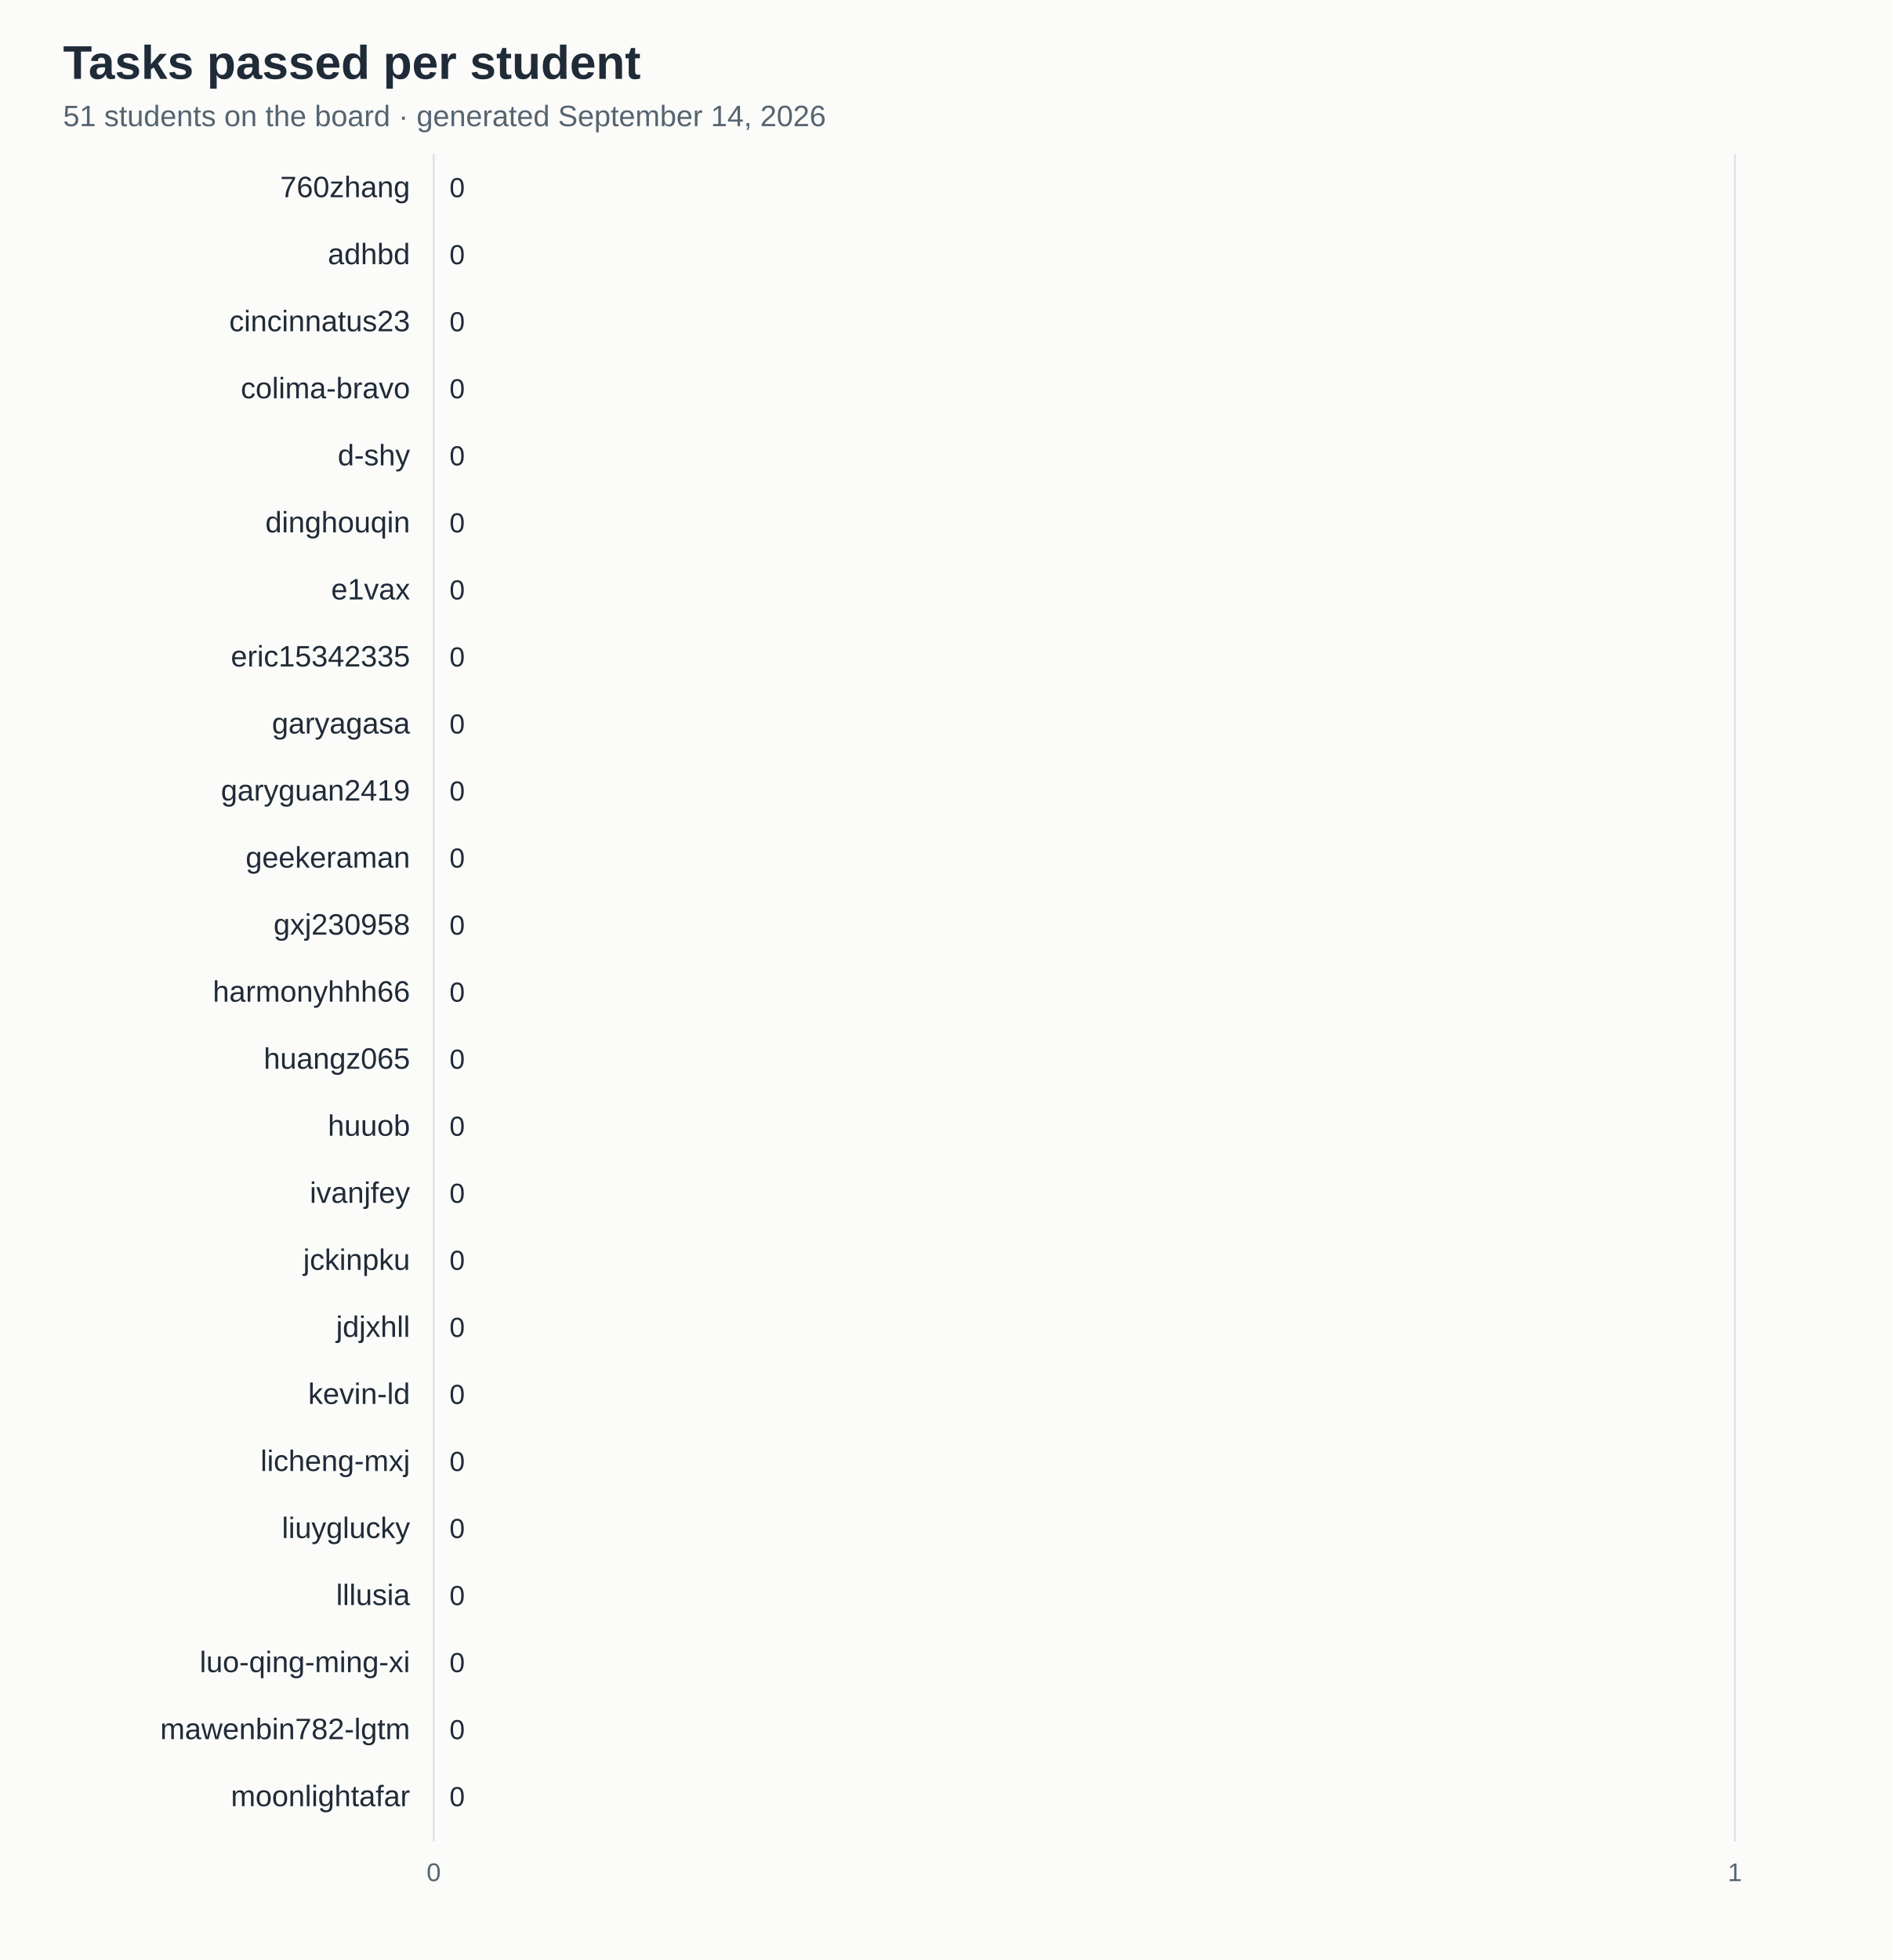
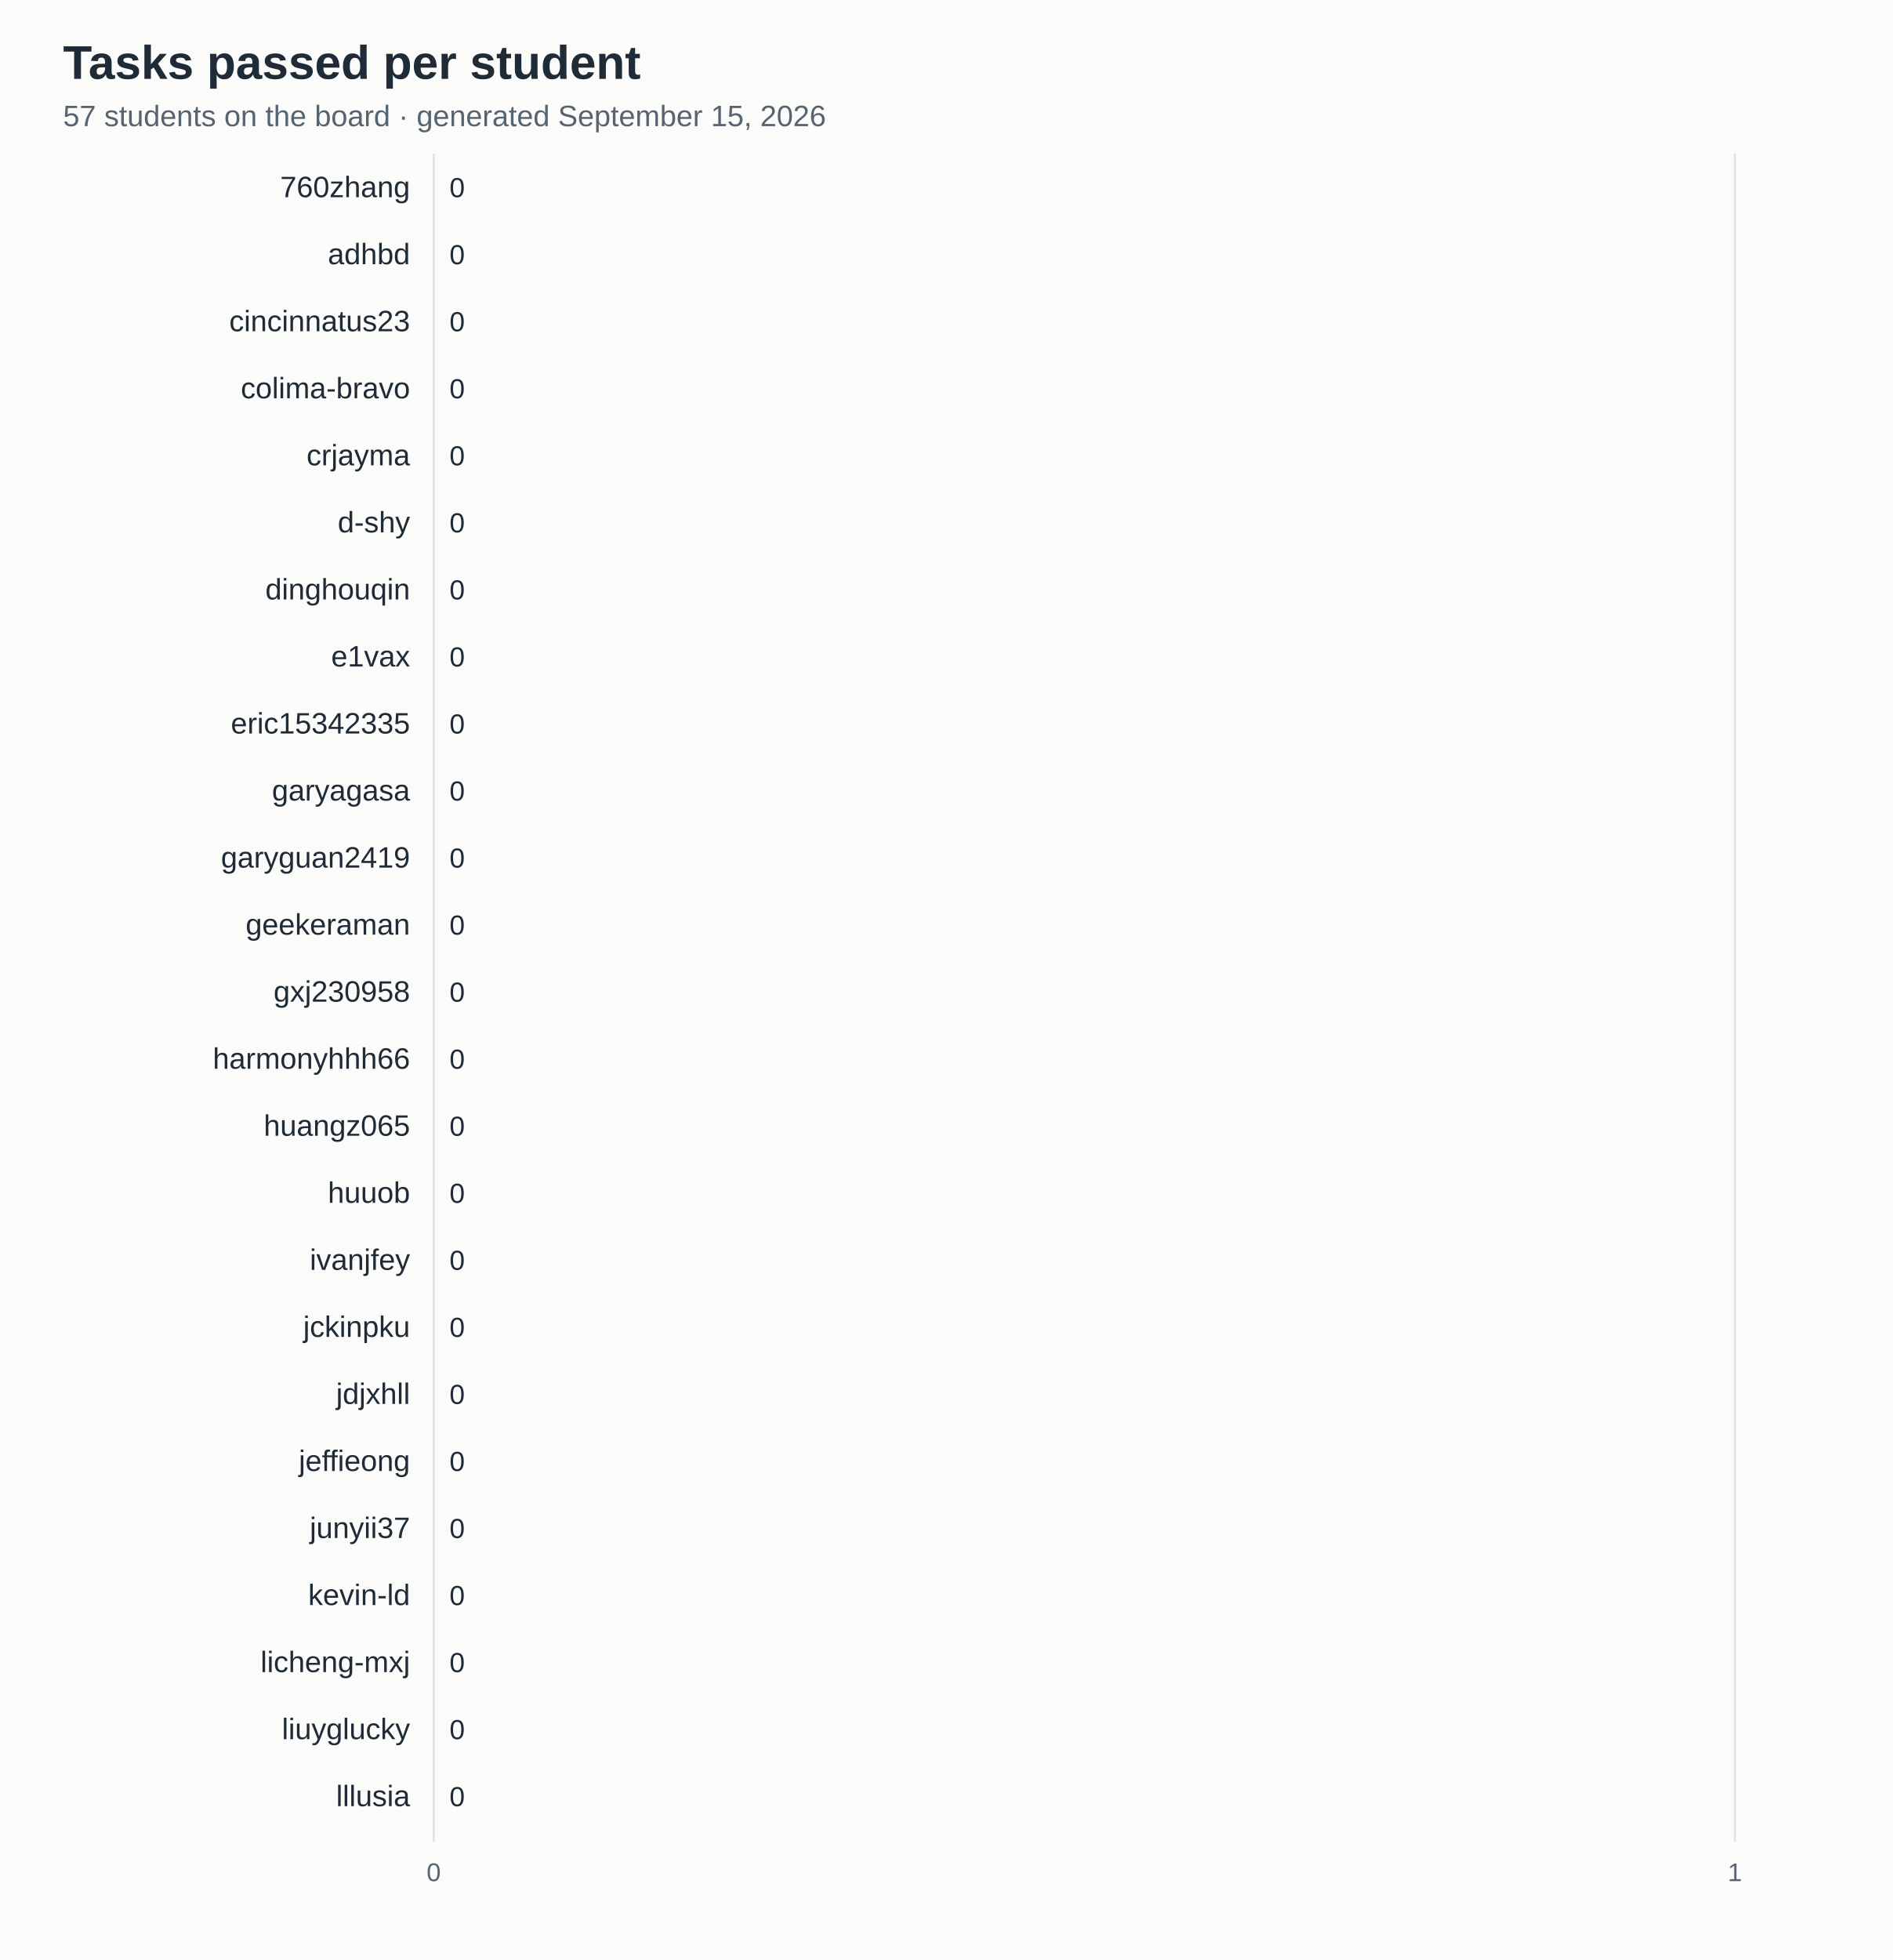
<svg xmlns="http://www.w3.org/2000/svg" width="960" height="994" viewBox="0 0 960 994" role="img" aria-labelledby="t" font-family="Arial, Helvetica Neue, PingFang SC, sans-serif">
  <rect width="960" height="994" fill="#fbfbf9" />
  <text x="32" y="40" font-size="24" font-weight="700" fill="#202b38">Tasks passed per student</text>
-   <text x="32" y="64" font-size="15" fill="#566471">51 students on the board · generated September 14, 2026</text>
+   <text x="32" y="64" font-size="15" fill="#566471">57 students on the board · generated September 15, 2026</text>
  <line x1="220.0" y1="78" x2="220.0" y2="934" stroke="#dce2e7" />
  <text x="220.0" y="954" font-size="13" fill="#566471" text-anchor="middle">0</text>
  <line x1="880.0" y1="78" x2="880.0" y2="934" stroke="#dce2e7" />
  <text x="880.0" y="954" font-size="13" fill="#566471" text-anchor="middle">1</text>
  <text x="208" y="100.0" font-size="15" fill="#202b38" text-anchor="end">760zhang</text>
  <text x="228.0" y="100.0" font-size="14" fill="#202b38">0</text>
  <text x="208" y="134.0" font-size="15" fill="#202b38" text-anchor="end">adhbd</text>
  <text x="228.0" y="134.0" font-size="14" fill="#202b38">0</text>
  <text x="208" y="168.0" font-size="15" fill="#202b38" text-anchor="end">cincinnatus23</text>
  <text x="228.0" y="168.0" font-size="14" fill="#202b38">0</text>
  <text x="208" y="202.0" font-size="15" fill="#202b38" text-anchor="end">colima-bravo</text>
  <text x="228.0" y="202.0" font-size="14" fill="#202b38">0</text>
-   <text x="208" y="236.0" font-size="15" fill="#202b38" text-anchor="end">d-shy</text>
+   <text x="208" y="236.0" font-size="15" fill="#202b38" text-anchor="end">crjayma</text>
  <text x="228.0" y="236.0" font-size="14" fill="#202b38">0</text>
-   <text x="208" y="270.0" font-size="15" fill="#202b38" text-anchor="end">dinghouqin</text>
+   <text x="208" y="270.0" font-size="15" fill="#202b38" text-anchor="end">d-shy</text>
  <text x="228.0" y="270.0" font-size="14" fill="#202b38">0</text>
-   <text x="208" y="304.0" font-size="15" fill="#202b38" text-anchor="end">e1vax</text>
+   <text x="208" y="304.0" font-size="15" fill="#202b38" text-anchor="end">dinghouqin</text>
  <text x="228.0" y="304.0" font-size="14" fill="#202b38">0</text>
-   <text x="208" y="338.0" font-size="15" fill="#202b38" text-anchor="end">eric15342335</text>
+   <text x="208" y="338.0" font-size="15" fill="#202b38" text-anchor="end">e1vax</text>
  <text x="228.0" y="338.0" font-size="14" fill="#202b38">0</text>
-   <text x="208" y="372.0" font-size="15" fill="#202b38" text-anchor="end">garyagasa</text>
+   <text x="208" y="372.0" font-size="15" fill="#202b38" text-anchor="end">eric15342335</text>
  <text x="228.0" y="372.0" font-size="14" fill="#202b38">0</text>
-   <text x="208" y="406.0" font-size="15" fill="#202b38" text-anchor="end">garyguan2419</text>
+   <text x="208" y="406.0" font-size="15" fill="#202b38" text-anchor="end">garyagasa</text>
  <text x="228.0" y="406.0" font-size="14" fill="#202b38">0</text>
-   <text x="208" y="440.0" font-size="15" fill="#202b38" text-anchor="end">geekeraman</text>
+   <text x="208" y="440.0" font-size="15" fill="#202b38" text-anchor="end">garyguan2419</text>
  <text x="228.0" y="440.0" font-size="14" fill="#202b38">0</text>
-   <text x="208" y="474.0" font-size="15" fill="#202b38" text-anchor="end">gxj230958</text>
+   <text x="208" y="474.0" font-size="15" fill="#202b38" text-anchor="end">geekeraman</text>
  <text x="228.0" y="474.0" font-size="14" fill="#202b38">0</text>
-   <text x="208" y="508.0" font-size="15" fill="#202b38" text-anchor="end">harmonyhhh66</text>
+   <text x="208" y="508.0" font-size="15" fill="#202b38" text-anchor="end">gxj230958</text>
  <text x="228.0" y="508.0" font-size="14" fill="#202b38">0</text>
-   <text x="208" y="542.0" font-size="15" fill="#202b38" text-anchor="end">huangz065</text>
+   <text x="208" y="542.0" font-size="15" fill="#202b38" text-anchor="end">harmonyhhh66</text>
  <text x="228.0" y="542.0" font-size="14" fill="#202b38">0</text>
-   <text x="208" y="576.0" font-size="15" fill="#202b38" text-anchor="end">huuob</text>
+   <text x="208" y="576.0" font-size="15" fill="#202b38" text-anchor="end">huangz065</text>
  <text x="228.0" y="576.0" font-size="14" fill="#202b38">0</text>
-   <text x="208" y="610.0" font-size="15" fill="#202b38" text-anchor="end">ivanjfey</text>
+   <text x="208" y="610.0" font-size="15" fill="#202b38" text-anchor="end">huuob</text>
  <text x="228.0" y="610.0" font-size="14" fill="#202b38">0</text>
-   <text x="208" y="644.0" font-size="15" fill="#202b38" text-anchor="end">jckinpku</text>
+   <text x="208" y="644.0" font-size="15" fill="#202b38" text-anchor="end">ivanjfey</text>
  <text x="228.0" y="644.0" font-size="14" fill="#202b38">0</text>
-   <text x="208" y="678.0" font-size="15" fill="#202b38" text-anchor="end">jdjxhll</text>
+   <text x="208" y="678.0" font-size="15" fill="#202b38" text-anchor="end">jckinpku</text>
  <text x="228.0" y="678.0" font-size="14" fill="#202b38">0</text>
-   <text x="208" y="712.0" font-size="15" fill="#202b38" text-anchor="end">kevin-ld</text>
+   <text x="208" y="712.0" font-size="15" fill="#202b38" text-anchor="end">jdjxhll</text>
  <text x="228.0" y="712.0" font-size="14" fill="#202b38">0</text>
-   <text x="208" y="746.0" font-size="15" fill="#202b38" text-anchor="end">licheng-mxj</text>
+   <text x="208" y="746.0" font-size="15" fill="#202b38" text-anchor="end">jeffieong</text>
  <text x="228.0" y="746.0" font-size="14" fill="#202b38">0</text>
-   <text x="208" y="780.0" font-size="15" fill="#202b38" text-anchor="end">liuyglucky</text>
+   <text x="208" y="780.0" font-size="15" fill="#202b38" text-anchor="end">junyii37</text>
  <text x="228.0" y="780.0" font-size="14" fill="#202b38">0</text>
-   <text x="208" y="814.0" font-size="15" fill="#202b38" text-anchor="end">lllusia</text>
+   <text x="208" y="814.0" font-size="15" fill="#202b38" text-anchor="end">kevin-ld</text>
  <text x="228.0" y="814.0" font-size="14" fill="#202b38">0</text>
-   <text x="208" y="848.0" font-size="15" fill="#202b38" text-anchor="end">luo-qing-ming-xi</text>
+   <text x="208" y="848.0" font-size="15" fill="#202b38" text-anchor="end">licheng-mxj</text>
  <text x="228.0" y="848.0" font-size="14" fill="#202b38">0</text>
-   <text x="208" y="882.0" font-size="15" fill="#202b38" text-anchor="end">mawenbin782-lgtm</text>
+   <text x="208" y="882.0" font-size="15" fill="#202b38" text-anchor="end">liuyglucky</text>
  <text x="228.0" y="882.0" font-size="14" fill="#202b38">0</text>
-   <text x="208" y="916.0" font-size="15" fill="#202b38" text-anchor="end">moonlightafar</text>
+   <text x="208" y="916.0" font-size="15" fill="#202b38" text-anchor="end">lllusia</text>
  <text x="228.0" y="916.0" font-size="14" fill="#202b38">0</text>
</svg>
